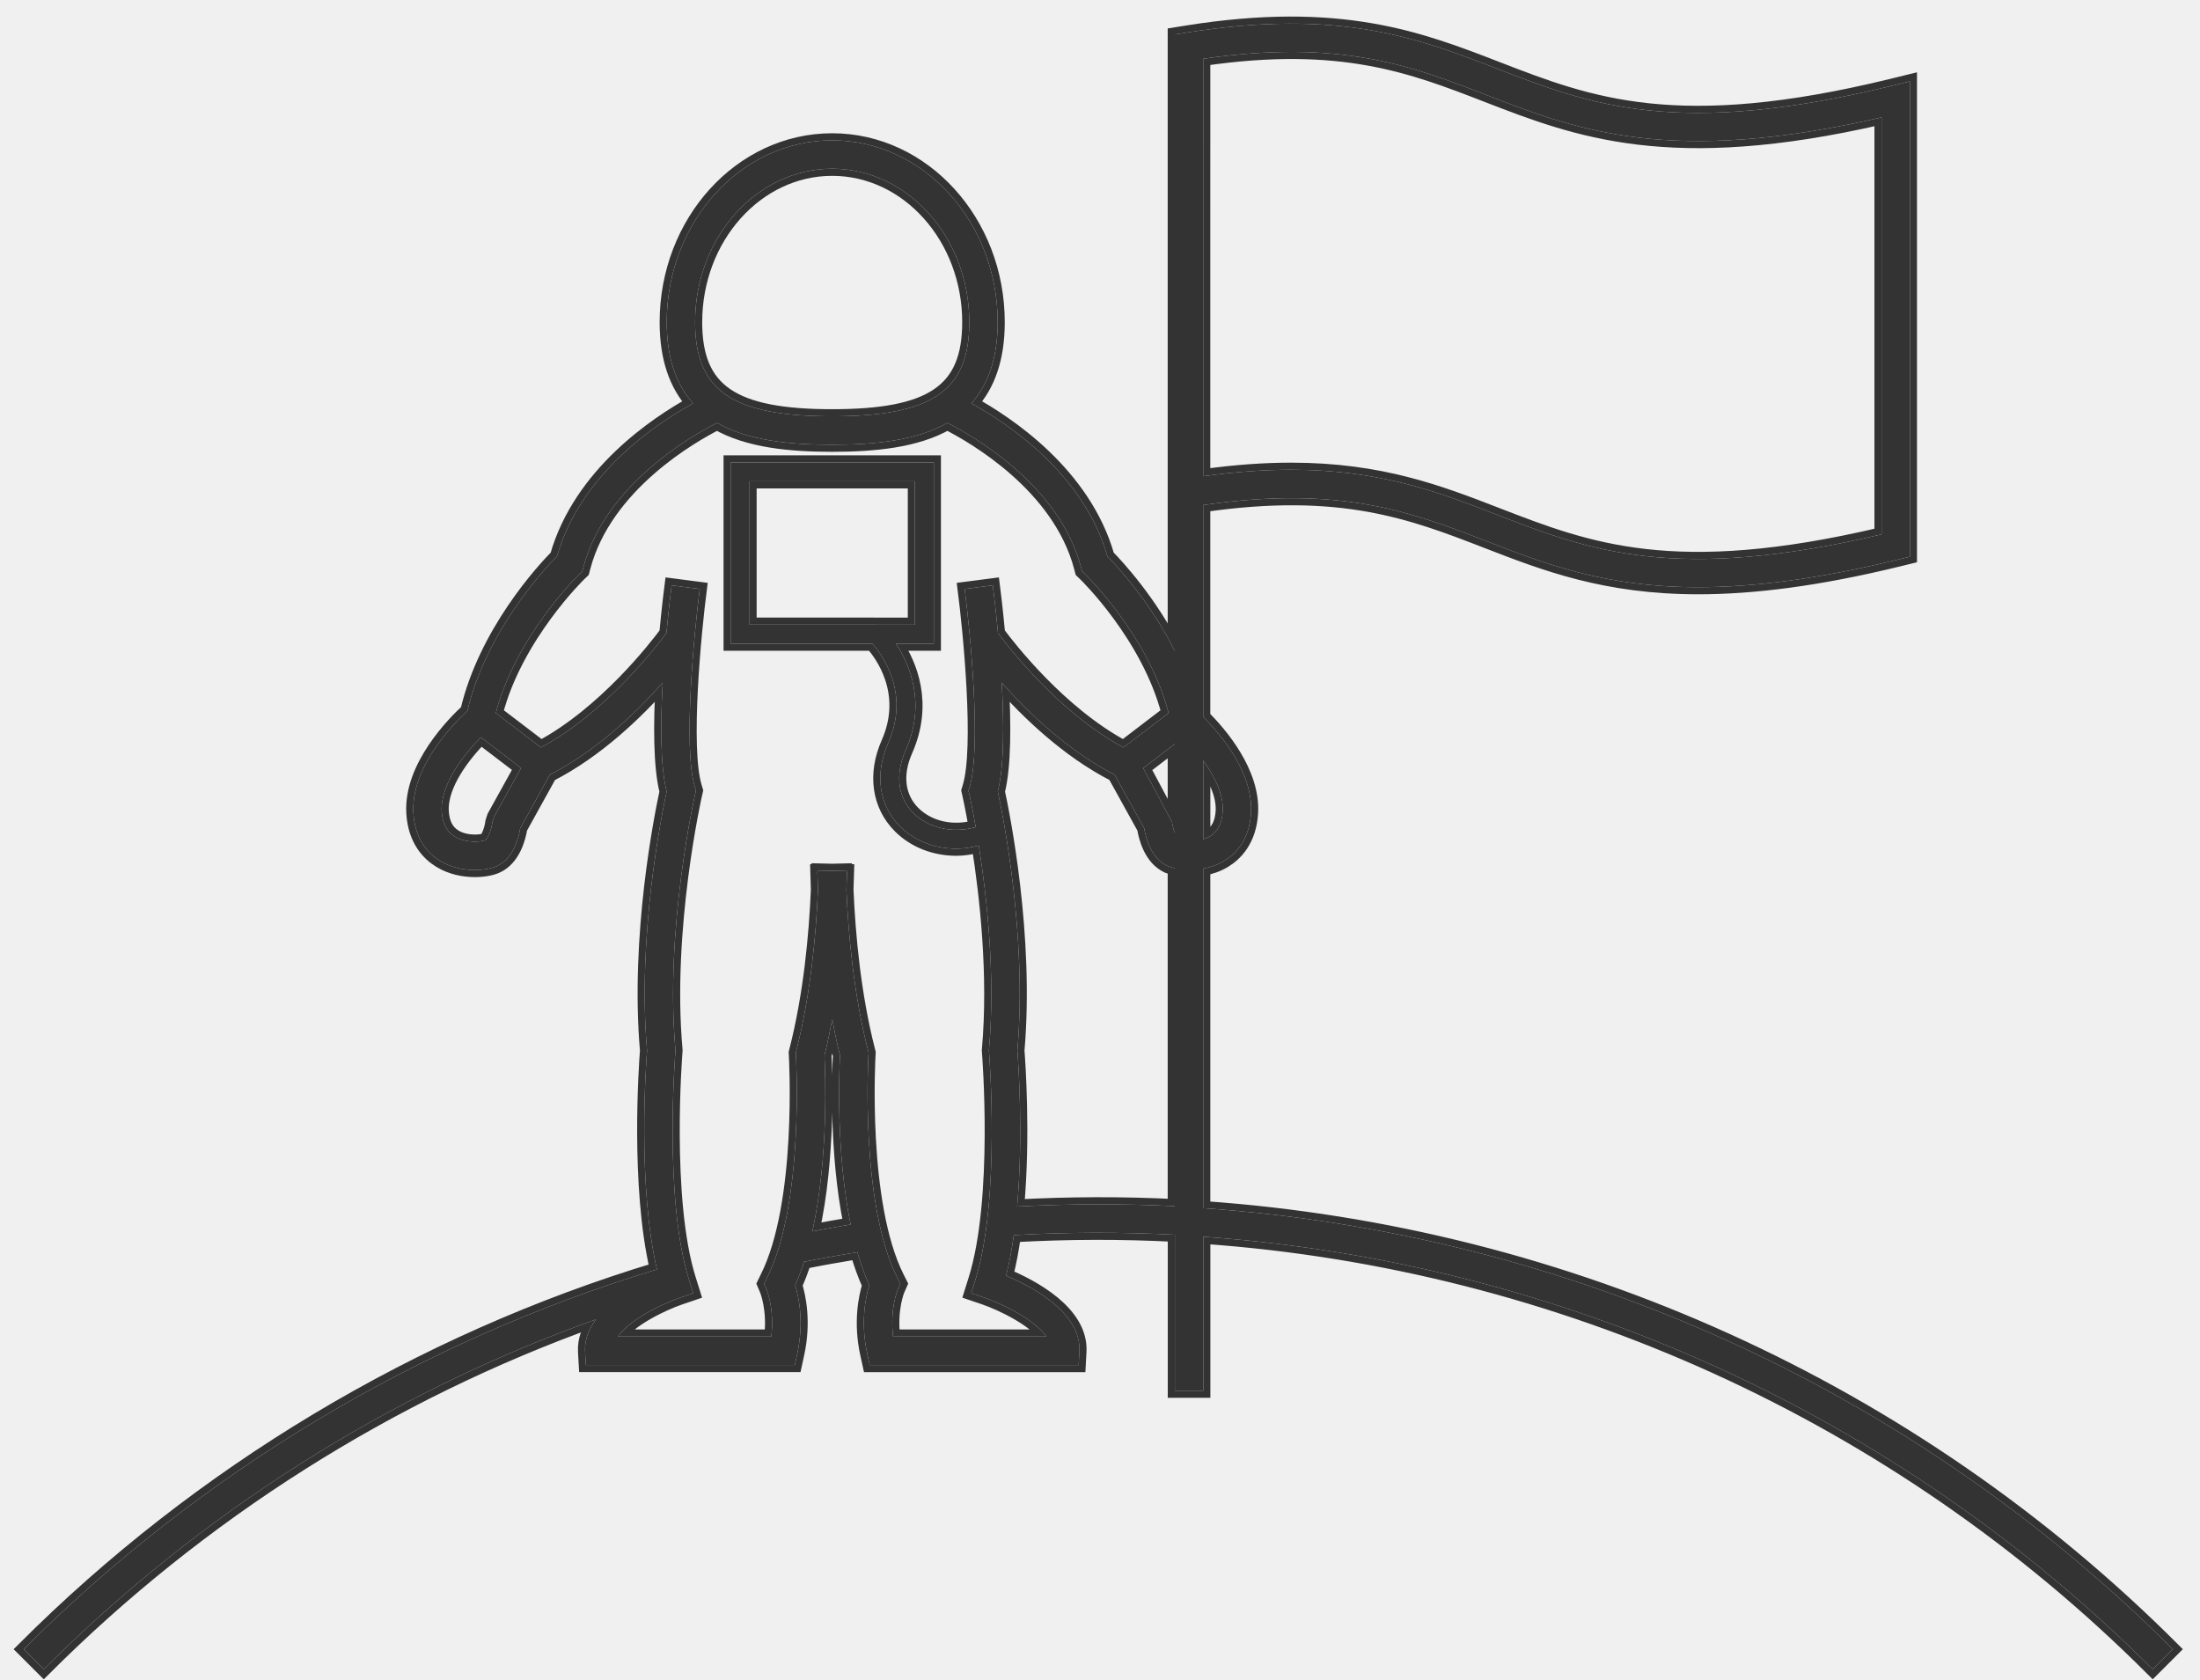
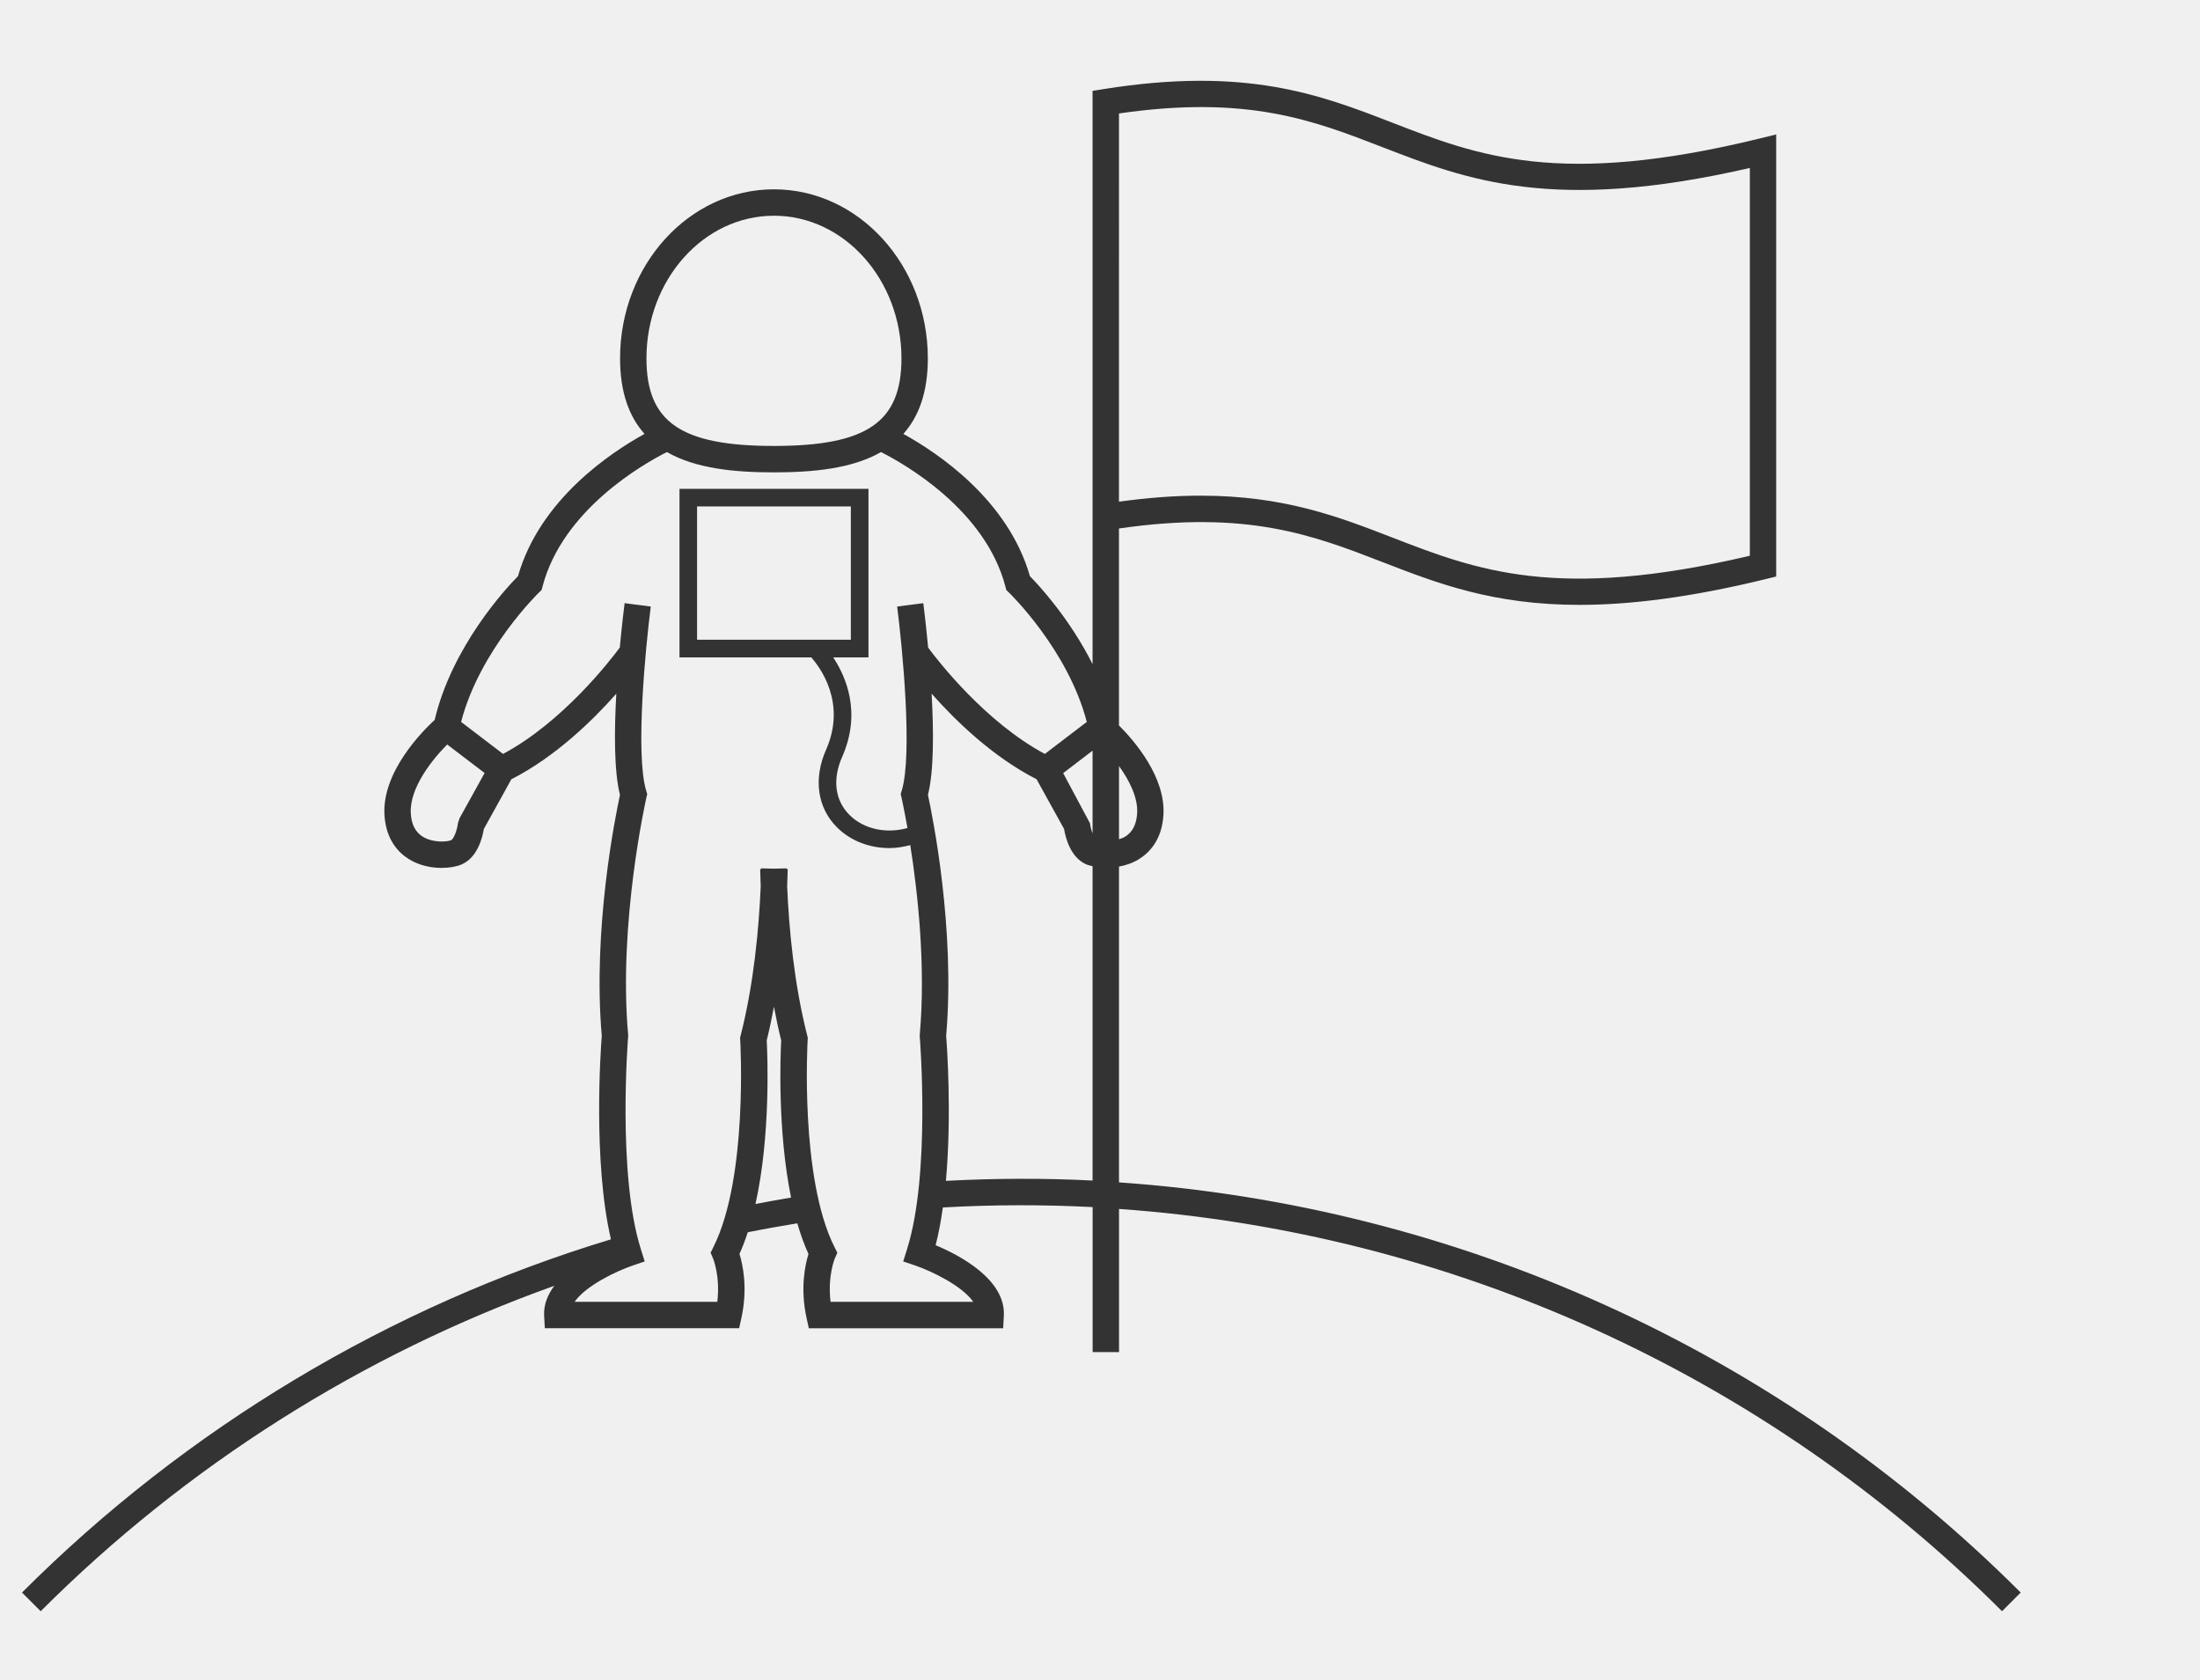
- <svg xmlns="http://www.w3.org/2000/svg" width="93" height="71" viewBox="0 0 93 71" fill="none">
+ <svg xmlns="http://www.w3.org/2000/svg" width="93" height="71" viewBox="0 0 100 71" fill="none">
  <mask id="path-1-outside-1" maskUnits="userSpaceOnUse" x="0" y="0" width="93" height="71" fill="black">
    <rect fill="white" width="93" height="71" />
    <path d="M50.863 51.07V36.716C51.168 36.659 51.478 36.559 51.76 36.385C52.234 36.096 52.812 35.513 52.883 34.377C52.991 32.657 51.58 31.018 50.862 30.301V21.349C56.696 20.503 59.69 21.655 62.846 22.878C65.326 23.839 67.862 24.821 71.797 24.821C74.07 24.82 76.813 24.493 80.279 23.644L80.736 23.532V3.439L79.994 3.621C70.888 5.85 67.191 4.417 63.279 2.901C60.027 1.64 56.66 0.34 50.166 1.377L49.662 1.458V27.516C48.627 25.453 47.236 23.944 46.814 23.516C45.82 20.036 42.605 17.901 41.061 17.05C41.749 16.279 42.174 15.186 42.174 13.618C42.174 9.381 39.035 5.933 35.178 5.933C31.321 5.933 28.185 9.38 28.185 13.618C28.185 15.185 28.609 16.279 29.297 17.05C27.754 17.9 24.538 20.034 23.545 23.516C22.964 24.105 20.545 26.727 19.758 30.049C19.219 30.544 17.353 32.41 17.476 34.377C17.546 35.513 18.125 36.096 18.598 36.385C19.065 36.671 19.602 36.776 20.071 36.776C20.442 36.776 20.77 36.712 20.987 36.617C21.712 36.298 21.931 35.385 21.992 35.008L23.243 32.748C25.245 31.727 26.939 30.075 28.014 28.858C27.918 30.562 27.909 32.385 28.181 33.459C27.973 34.416 26.931 39.552 27.353 44.409C27.305 45.018 26.945 50.125 27.771 53.658C17.721 56.7 8.474 62.237 1 69.713L1.849 70.562C8.453 63.958 16.466 58.892 25.195 55.771C24.9 56.171 24.704 56.624 24.733 57.133L24.765 57.699H33.598L33.701 57.227C33.997 55.873 33.763 54.804 33.613 54.321C33.755 54.012 33.877 53.678 33.99 53.337C34.736 53.187 35.489 53.054 36.242 52.931C36.385 53.423 36.551 53.894 36.749 54.324C36.599 54.806 36.364 55.877 36.661 57.23L36.765 57.701H45.598L45.629 57.135C45.721 55.47 43.583 54.365 42.529 53.926C42.667 53.389 42.773 52.809 42.857 52.21C45.136 52.081 47.408 52.077 49.665 52.193V58.785H50.865V52.277C65.917 53.34 80.206 59.767 91.001 70.562L91.85 69.713C80.826 58.689 66.237 52.136 50.863 51.07ZM51.688 34.302C51.655 34.807 51.475 35.154 51.136 35.361C51.051 35.413 50.957 35.442 50.864 35.473V32.146C51.335 32.801 51.733 33.581 51.688 34.302ZM50.863 2.485C56.705 1.638 59.691 2.797 62.847 4.02C66.658 5.496 70.593 7.021 79.538 4.962V22.588C70.766 24.656 67.128 23.248 63.28 21.758C60.858 20.82 58.373 19.857 54.577 19.857C53.463 19.857 52.235 19.94 50.862 20.131V9.894L50.863 2.485ZM49.664 35.212C49.609 35.071 49.562 34.903 49.544 34.747L48.326 32.468L49.662 31.447V35.212H49.664ZM35.179 7.133C38.375 7.133 40.975 10.042 40.975 13.618C40.975 16.518 39.404 17.597 35.179 17.597C30.954 17.597 29.384 16.519 29.384 13.618C29.384 10.042 31.984 7.133 35.179 7.133ZM20.887 34.522L20.816 34.745C20.777 35.077 20.619 35.467 20.504 35.517C20.338 35.59 19.696 35.65 19.223 35.362C18.884 35.154 18.704 34.808 18.673 34.303C18.601 33.155 19.643 31.854 20.328 31.167L22.028 32.463L20.887 34.522ZM34.34 52.052C35.037 48.925 34.886 45.273 34.851 44.614C34.978 44.108 35.083 43.596 35.18 43.087C35.277 43.599 35.382 44.108 35.509 44.614C35.475 45.252 35.333 48.703 35.958 51.76C35.417 51.851 34.879 51.949 34.34 52.052ZM44.237 56.498H37.752C37.612 55.33 37.943 54.533 37.946 54.527L38.061 54.267L37.933 54.013C36.346 50.865 36.709 44.656 36.712 44.592L36.718 44.497L36.695 44.406C36.093 42.052 35.862 39.533 35.78 37.612C35.791 37.338 35.8 37.074 35.806 36.826L35.753 36.825C35.753 36.815 35.753 36.804 35.752 36.797L35.179 36.811L34.606 36.797C34.606 36.806 34.606 36.817 34.605 36.825L34.552 36.826C34.558 37.075 34.567 37.339 34.578 37.614C34.496 39.534 34.265 42.052 33.663 44.406L33.64 44.498L33.646 44.592C33.649 44.655 34.012 50.863 32.425 54.013L32.301 54.267L32.41 54.523C32.414 54.532 32.745 55.33 32.605 56.498H26.119C26.623 55.771 27.999 55.109 28.75 54.853L29.305 54.664L29.129 54.103C28.053 50.697 28.546 44.515 28.551 44.454L28.555 44.402L28.551 44.351C28.098 39.261 29.369 33.63 29.383 33.575L29.419 33.42L29.373 33.267C28.866 31.602 29.352 26.661 29.581 24.897L28.392 24.743C28.38 24.835 28.276 25.65 28.172 26.763C27.717 27.376 25.568 30.149 22.867 31.596L20.959 30.141C21.808 26.875 24.468 24.29 24.496 24.263L24.618 24.146L24.661 23.983C25.576 20.495 29.243 18.416 30.313 17.875C31.637 18.635 33.417 18.798 35.179 18.798C36.941 18.798 38.721 18.635 40.046 17.875C41.117 18.417 44.784 20.496 45.699 23.983L45.742 24.147L45.864 24.264C45.892 24.29 48.55 26.866 49.399 30.141L47.493 31.596C44.792 30.149 42.642 27.376 42.188 26.763C42.084 25.651 41.98 24.835 41.968 24.743L40.779 24.897C41.008 26.661 41.494 31.602 40.987 33.267L40.941 33.42L40.977 33.575C40.981 33.592 41.098 34.114 41.247 34.963C40.28 35.234 39.264 35.017 38.611 34.367C37.951 33.709 37.83 32.748 38.28 31.729C39.167 29.722 38.455 28.085 37.872 27.207H39.476V19.547H30.886V27.207H36.875C37.263 27.644 38.494 29.265 37.548 31.406C36.965 32.724 37.152 34.043 38.046 34.933C38.666 35.551 39.528 35.875 40.429 35.875C40.743 35.875 41.061 35.822 41.376 35.741C41.709 37.854 42.087 41.203 41.808 44.351L41.804 44.402L41.808 44.453C41.813 44.516 42.307 50.693 41.23 54.103L41.054 54.663L41.609 54.851C42.358 55.109 43.733 55.771 44.237 56.498ZM31.685 26.405V20.347H38.675V26.406L31.685 26.405ZM42.996 51.001C43.266 47.984 43.044 44.875 43.007 44.407C43.429 39.55 42.386 34.414 42.179 33.457C42.452 32.384 42.442 30.561 42.346 28.856C43.421 30.073 45.115 31.725 47.117 32.746L48.367 35.006C48.429 35.383 48.648 36.296 49.375 36.616C49.453 36.649 49.559 36.675 49.662 36.699V50.986C47.453 50.875 45.228 50.882 42.996 51.001Z" />
  </mask>
  <path d="M50.863 51.07V36.716C51.168 36.659 51.478 36.559 51.76 36.385C52.234 36.096 52.812 35.513 52.883 34.377C52.991 32.657 51.58 31.018 50.862 30.301V21.349C56.696 20.503 59.69 21.655 62.846 22.878C65.326 23.839 67.862 24.821 71.797 24.821C74.07 24.82 76.813 24.493 80.279 23.644L80.736 23.532V3.439L79.994 3.621C70.888 5.85 67.191 4.417 63.279 2.901C60.027 1.64 56.66 0.34 50.166 1.377L49.662 1.458V27.516C48.627 25.453 47.236 23.944 46.814 23.516C45.82 20.036 42.605 17.901 41.061 17.05C41.749 16.279 42.174 15.186 42.174 13.618C42.174 9.381 39.035 5.933 35.178 5.933C31.321 5.933 28.185 9.38 28.185 13.618C28.185 15.185 28.609 16.279 29.297 17.05C27.754 17.9 24.538 20.034 23.545 23.516C22.964 24.105 20.545 26.727 19.758 30.049C19.219 30.544 17.353 32.41 17.476 34.377C17.546 35.513 18.125 36.096 18.598 36.385C19.065 36.671 19.602 36.776 20.071 36.776C20.442 36.776 20.77 36.712 20.987 36.617C21.712 36.298 21.931 35.385 21.992 35.008L23.243 32.748C25.245 31.727 26.939 30.075 28.014 28.858C27.918 30.562 27.909 32.385 28.181 33.459C27.973 34.416 26.931 39.552 27.353 44.409C27.305 45.018 26.945 50.125 27.771 53.658C17.721 56.7 8.474 62.237 1 69.713L1.849 70.562C8.453 63.958 16.466 58.892 25.195 55.771C24.9 56.171 24.704 56.624 24.733 57.133L24.765 57.699H33.598L33.701 57.227C33.997 55.873 33.763 54.804 33.613 54.321C33.755 54.012 33.877 53.678 33.99 53.337C34.736 53.187 35.489 53.054 36.242 52.931C36.385 53.423 36.551 53.894 36.749 54.324C36.599 54.806 36.364 55.877 36.661 57.23L36.765 57.701H45.598L45.629 57.135C45.721 55.47 43.583 54.365 42.529 53.926C42.667 53.389 42.773 52.809 42.857 52.21C45.136 52.081 47.408 52.077 49.665 52.193V58.785H50.865V52.277C65.917 53.34 80.206 59.767 91.001 70.562L91.85 69.713C80.826 58.689 66.237 52.136 50.863 51.07ZM51.688 34.302C51.655 34.807 51.475 35.154 51.136 35.361C51.051 35.413 50.957 35.442 50.864 35.473V32.146C51.335 32.801 51.733 33.581 51.688 34.302ZM50.863 2.485C56.705 1.638 59.691 2.797 62.847 4.02C66.658 5.496 70.593 7.021 79.538 4.962V22.588C70.766 24.656 67.128 23.248 63.28 21.758C60.858 20.82 58.373 19.857 54.577 19.857C53.463 19.857 52.235 19.94 50.862 20.131V9.894L50.863 2.485ZM49.664 35.212C49.609 35.071 49.562 34.903 49.544 34.747L48.326 32.468L49.662 31.447V35.212H49.664ZM35.179 7.133C38.375 7.133 40.975 10.042 40.975 13.618C40.975 16.518 39.404 17.597 35.179 17.597C30.954 17.597 29.384 16.519 29.384 13.618C29.384 10.042 31.984 7.133 35.179 7.133ZM20.887 34.522L20.816 34.745C20.777 35.077 20.619 35.467 20.504 35.517C20.338 35.59 19.696 35.65 19.223 35.362C18.884 35.154 18.704 34.808 18.673 34.303C18.601 33.155 19.643 31.854 20.328 31.167L22.028 32.463L20.887 34.522ZM34.34 52.052C35.037 48.925 34.886 45.273 34.851 44.614C34.978 44.108 35.083 43.596 35.18 43.087C35.277 43.599 35.382 44.108 35.509 44.614C35.475 45.252 35.333 48.703 35.958 51.76C35.417 51.851 34.879 51.949 34.34 52.052ZM44.237 56.498H37.752C37.612 55.33 37.943 54.533 37.946 54.527L38.061 54.267L37.933 54.013C36.346 50.865 36.709 44.656 36.712 44.592L36.718 44.497L36.695 44.406C36.093 42.052 35.862 39.533 35.78 37.612C35.791 37.338 35.8 37.074 35.806 36.826L35.753 36.825C35.753 36.815 35.753 36.804 35.752 36.797L35.179 36.811L34.606 36.797C34.606 36.806 34.606 36.817 34.605 36.825L34.552 36.826C34.558 37.075 34.567 37.339 34.578 37.614C34.496 39.534 34.265 42.052 33.663 44.406L33.64 44.498L33.646 44.592C33.649 44.655 34.012 50.863 32.425 54.013L32.301 54.267L32.41 54.523C32.414 54.532 32.745 55.33 32.605 56.498H26.119C26.623 55.771 27.999 55.109 28.75 54.853L29.305 54.664L29.129 54.103C28.053 50.697 28.546 44.515 28.551 44.454L28.555 44.402L28.551 44.351C28.098 39.261 29.369 33.63 29.383 33.575L29.419 33.42L29.373 33.267C28.866 31.602 29.352 26.661 29.581 24.897L28.392 24.743C28.38 24.835 28.276 25.65 28.172 26.763C27.717 27.376 25.568 30.149 22.867 31.596L20.959 30.141C21.808 26.875 24.468 24.29 24.496 24.263L24.618 24.146L24.661 23.983C25.576 20.495 29.243 18.416 30.313 17.875C31.637 18.635 33.417 18.798 35.179 18.798C36.941 18.798 38.721 18.635 40.046 17.875C41.117 18.417 44.784 20.496 45.699 23.983L45.742 24.147L45.864 24.264C45.892 24.29 48.55 26.866 49.399 30.141L47.493 31.596C44.792 30.149 42.642 27.376 42.188 26.763C42.084 25.651 41.98 24.835 41.968 24.743L40.779 24.897C41.008 26.661 41.494 31.602 40.987 33.267L40.941 33.42L40.977 33.575C40.981 33.592 41.098 34.114 41.247 34.963C40.28 35.234 39.264 35.017 38.611 34.367C37.951 33.709 37.83 32.748 38.28 31.729C39.167 29.722 38.455 28.085 37.872 27.207H39.476V19.547H30.886V27.207H36.875C37.263 27.644 38.494 29.265 37.548 31.406C36.965 32.724 37.152 34.043 38.046 34.933C38.666 35.551 39.528 35.875 40.429 35.875C40.743 35.875 41.061 35.822 41.376 35.741C41.709 37.854 42.087 41.203 41.808 44.351L41.804 44.402L41.808 44.453C41.813 44.516 42.307 50.693 41.23 54.103L41.054 54.663L41.609 54.851C42.358 55.109 43.733 55.771 44.237 56.498ZM31.685 26.405V20.347H38.675V26.406L31.685 26.405ZM42.996 51.001C43.266 47.984 43.044 44.875 43.007 44.407C43.429 39.55 42.386 34.414 42.179 33.457C42.452 32.384 42.442 30.561 42.346 28.856C43.421 30.073 45.115 31.725 47.117 32.746L48.367 35.006C48.429 35.383 48.648 36.296 49.375 36.616C49.453 36.649 49.559 36.675 49.662 36.699V50.986C47.453 50.875 45.228 50.882 42.996 51.001Z" fill="#333333" />
-   <path d="M50.863 51.07V36.716C51.168 36.659 51.478 36.559 51.76 36.385C52.234 36.096 52.812 35.513 52.883 34.377C52.991 32.657 51.58 31.018 50.862 30.301V21.349C56.696 20.503 59.69 21.655 62.846 22.878C65.326 23.839 67.862 24.821 71.797 24.821C74.07 24.82 76.813 24.493 80.279 23.644L80.736 23.532V3.439L79.994 3.621C70.888 5.85 67.191 4.417 63.279 2.901C60.027 1.64 56.66 0.34 50.166 1.377L49.662 1.458V27.516C48.627 25.453 47.236 23.944 46.814 23.516C45.82 20.036 42.605 17.901 41.061 17.05C41.749 16.279 42.174 15.186 42.174 13.618C42.174 9.381 39.035 5.933 35.178 5.933C31.321 5.933 28.185 9.38 28.185 13.618C28.185 15.185 28.609 16.279 29.297 17.05C27.754 17.9 24.538 20.034 23.545 23.516C22.964 24.105 20.545 26.727 19.758 30.049C19.219 30.544 17.353 32.41 17.476 34.377C17.546 35.513 18.125 36.096 18.598 36.385C19.065 36.671 19.602 36.776 20.071 36.776C20.442 36.776 20.77 36.712 20.987 36.617C21.712 36.298 21.931 35.385 21.992 35.008L23.243 32.748C25.245 31.727 26.939 30.075 28.014 28.858C27.918 30.562 27.909 32.385 28.181 33.459C27.973 34.416 26.931 39.552 27.353 44.409C27.305 45.018 26.945 50.125 27.771 53.658C17.721 56.7 8.474 62.237 1 69.713L1.849 70.562C8.453 63.958 16.466 58.892 25.195 55.771C24.9 56.171 24.704 56.624 24.733 57.133L24.765 57.699H33.598L33.701 57.227C33.997 55.873 33.763 54.804 33.613 54.321C33.755 54.012 33.877 53.678 33.99 53.337C34.736 53.187 35.489 53.054 36.242 52.931C36.385 53.423 36.551 53.894 36.749 54.324C36.599 54.806 36.364 55.877 36.661 57.23L36.765 57.701H45.598L45.629 57.135C45.721 55.47 43.583 54.365 42.529 53.926C42.667 53.389 42.773 52.809 42.857 52.21C45.136 52.081 47.408 52.077 49.665 52.193V58.785H50.865V52.277C65.917 53.34 80.206 59.767 91.001 70.562L91.85 69.713C80.826 58.689 66.237 52.136 50.863 51.07ZM51.688 34.302C51.655 34.807 51.475 35.154 51.136 35.361C51.051 35.413 50.957 35.442 50.864 35.473V32.146C51.335 32.801 51.733 33.581 51.688 34.302ZM50.863 2.485C56.705 1.638 59.691 2.797 62.847 4.02C66.658 5.496 70.593 7.021 79.538 4.962V22.588C70.766 24.656 67.128 23.248 63.28 21.758C60.858 20.82 58.373 19.857 54.577 19.857C53.463 19.857 52.235 19.94 50.862 20.131V9.894L50.863 2.485ZM49.664 35.212C49.609 35.071 49.562 34.903 49.544 34.747L48.326 32.468L49.662 31.447V35.212H49.664ZM35.179 7.133C38.375 7.133 40.975 10.042 40.975 13.618C40.975 16.518 39.404 17.597 35.179 17.597C30.954 17.597 29.384 16.519 29.384 13.618C29.384 10.042 31.984 7.133 35.179 7.133ZM20.887 34.522L20.816 34.745C20.777 35.077 20.619 35.467 20.504 35.517C20.338 35.59 19.696 35.65 19.223 35.362C18.884 35.154 18.704 34.808 18.673 34.303C18.601 33.155 19.643 31.854 20.328 31.167L22.028 32.463L20.887 34.522ZM34.34 52.052C35.037 48.925 34.886 45.273 34.851 44.614C34.978 44.108 35.083 43.596 35.18 43.087C35.277 43.599 35.382 44.108 35.509 44.614C35.475 45.252 35.333 48.703 35.958 51.76C35.417 51.851 34.879 51.949 34.34 52.052ZM44.237 56.498H37.752C37.612 55.33 37.943 54.533 37.946 54.527L38.061 54.267L37.933 54.013C36.346 50.865 36.709 44.656 36.712 44.592L36.718 44.497L36.695 44.406C36.093 42.052 35.862 39.533 35.78 37.612C35.791 37.338 35.8 37.074 35.806 36.826L35.753 36.825C35.753 36.815 35.753 36.804 35.752 36.797L35.179 36.811L34.606 36.797C34.606 36.806 34.606 36.817 34.605 36.825L34.552 36.826C34.558 37.075 34.567 37.339 34.578 37.614C34.496 39.534 34.265 42.052 33.663 44.406L33.64 44.498L33.646 44.592C33.649 44.655 34.012 50.863 32.425 54.013L32.301 54.267L32.41 54.523C32.414 54.532 32.745 55.33 32.605 56.498H26.119C26.623 55.771 27.999 55.109 28.75 54.853L29.305 54.664L29.129 54.103C28.053 50.697 28.546 44.515 28.551 44.454L28.555 44.402L28.551 44.351C28.098 39.261 29.369 33.63 29.383 33.575L29.419 33.42L29.373 33.267C28.866 31.602 29.352 26.661 29.581 24.897L28.392 24.743C28.38 24.835 28.276 25.65 28.172 26.763C27.717 27.376 25.568 30.149 22.867 31.596L20.959 30.141C21.808 26.875 24.468 24.29 24.496 24.263L24.618 24.146L24.661 23.983C25.576 20.495 29.243 18.416 30.313 17.875C31.637 18.635 33.417 18.798 35.179 18.798C36.941 18.798 38.721 18.635 40.046 17.875C41.117 18.417 44.784 20.496 45.699 23.983L45.742 24.147L45.864 24.264C45.892 24.29 48.55 26.866 49.399 30.141L47.493 31.596C44.792 30.149 42.642 27.376 42.188 26.763C42.084 25.651 41.98 24.835 41.968 24.743L40.779 24.897C41.008 26.661 41.494 31.602 40.987 33.267L40.941 33.42L40.977 33.575C40.981 33.592 41.098 34.114 41.247 34.963C40.28 35.234 39.264 35.017 38.611 34.367C37.951 33.709 37.83 32.748 38.28 31.729C39.167 29.722 38.455 28.085 37.872 27.207H39.476V19.547H30.886V27.207H36.875C37.263 27.644 38.494 29.265 37.548 31.406C36.965 32.724 37.152 34.043 38.046 34.933C38.666 35.551 39.528 35.875 40.429 35.875C40.743 35.875 41.061 35.822 41.376 35.741C41.709 37.854 42.087 41.203 41.808 44.351L41.804 44.402L41.808 44.453C41.813 44.516 42.307 50.693 41.23 54.103L41.054 54.663L41.609 54.851C42.358 55.109 43.733 55.771 44.237 56.498ZM31.685 26.405V20.347H38.675V26.406L31.685 26.405ZM42.996 51.001C43.266 47.984 43.044 44.875 43.007 44.407C43.429 39.55 42.386 34.414 42.179 33.457C42.452 32.384 42.442 30.561 42.346 28.856C43.421 30.073 45.115 31.725 47.117 32.746L48.367 35.006C48.429 35.383 48.648 36.296 49.375 36.616C49.453 36.649 49.559 36.675 49.662 36.699V50.986C47.453 50.875 45.228 50.882 42.996 51.001Z" stroke="#333333" stroke-width="0.6" mask="url(#path-1-outside-1)" />
+   <path d="M50.863 51.07V36.716C51.168 36.659 51.478 36.559 51.76 36.385C52.234 36.096 52.812 35.513 52.883 34.377C52.991 32.657 51.58 31.018 50.862 30.301V21.349C56.696 20.503 59.69 21.655 62.846 22.878C65.326 23.839 67.862 24.821 71.797 24.821C74.07 24.82 76.813 24.493 80.279 23.644L80.736 23.532V3.439L79.994 3.621C70.888 5.85 67.191 4.417 63.279 2.901C60.027 1.64 56.66 0.34 50.166 1.377L49.662 1.458V27.516C48.627 25.453 47.236 23.944 46.814 23.516C45.82 20.036 42.605 17.901 41.061 17.05C41.749 16.279 42.174 15.186 42.174 13.618C42.174 9.381 39.035 5.933 35.178 5.933C31.321 5.933 28.185 9.38 28.185 13.618C28.185 15.185 28.609 16.279 29.297 17.05C27.754 17.9 24.538 20.034 23.545 23.516C22.964 24.105 20.545 26.727 19.758 30.049C19.219 30.544 17.353 32.41 17.476 34.377C17.546 35.513 18.125 36.096 18.598 36.385C19.065 36.671 19.602 36.776 20.071 36.776C20.442 36.776 20.77 36.712 20.987 36.617C21.712 36.298 21.931 35.385 21.992 35.008L23.243 32.748C25.245 31.727 26.939 30.075 28.014 28.858C27.918 30.562 27.909 32.385 28.181 33.459C27.973 34.416 26.931 39.552 27.353 44.409C27.305 45.018 26.945 50.125 27.771 53.658C17.721 56.7 8.474 62.237 1 69.713L1.849 70.562C8.453 63.958 16.466 58.892 25.195 55.771C24.9 56.171 24.704 56.624 24.733 57.133L24.765 57.699H33.598L33.701 57.227C33.997 55.873 33.763 54.804 33.613 54.321C33.755 54.012 33.877 53.678 33.99 53.337C34.736 53.187 35.489 53.054 36.242 52.931C36.385 53.423 36.551 53.894 36.749 54.324C36.599 54.806 36.364 55.877 36.661 57.23L36.765 57.701H45.598L45.629 57.135C45.721 55.47 43.583 54.365 42.529 53.926C42.667 53.389 42.773 52.809 42.857 52.21C45.136 52.081 47.408 52.077 49.665 52.193V58.785H50.865V52.277C65.917 53.34 80.206 59.767 91.001 70.562L91.85 69.713C80.826 58.689 66.237 52.136 50.863 51.07ZM51.688 34.302C51.655 34.807 51.475 35.154 51.136 35.361C51.051 35.413 50.957 35.442 50.864 35.473V32.146C51.335 32.801 51.733 33.581 51.688 34.302ZM50.863 2.485C56.705 1.638 59.691 2.797 62.847 4.02C66.658 5.496 70.593 7.021 79.538 4.962V22.588C70.766 24.656 67.128 23.248 63.28 21.758C60.858 20.82 58.373 19.857 54.577 19.857C53.463 19.857 52.235 19.94 50.862 20.131V9.894L50.863 2.485ZM49.664 35.212C49.609 35.071 49.562 34.903 49.544 34.747L48.326 32.468L49.662 31.447V35.212H49.664ZM35.179 7.133C38.375 7.133 40.975 10.042 40.975 13.618C40.975 16.518 39.404 17.597 35.179 17.597C30.954 17.597 29.384 16.519 29.384 13.618C29.384 10.042 31.984 7.133 35.179 7.133ZM20.887 34.522L20.816 34.745C20.777 35.077 20.619 35.467 20.504 35.517C20.338 35.59 19.696 35.65 19.223 35.362C18.884 35.154 18.704 34.808 18.673 34.303C18.601 33.155 19.643 31.854 20.328 31.167L22.028 32.463L20.887 34.522ZM34.34 52.052C35.037 48.925 34.886 45.273 34.851 44.614C34.978 44.108 35.083 43.596 35.18 43.087C35.277 43.599 35.382 44.108 35.509 44.614C35.475 45.252 35.333 48.703 35.958 51.76C35.417 51.851 34.879 51.949 34.34 52.052ZM44.237 56.498H37.752C37.612 55.33 37.943 54.533 37.946 54.527L38.061 54.267L37.933 54.013C36.346 50.865 36.709 44.656 36.712 44.592L36.718 44.497L36.695 44.406C36.093 42.052 35.862 39.533 35.78 37.612C35.791 37.338 35.8 37.074 35.806 36.826L35.753 36.825C35.753 36.815 35.753 36.804 35.752 36.797L35.179 36.811L34.606 36.797C34.606 36.806 34.606 36.817 34.605 36.825L34.552 36.826C34.558 37.075 34.567 37.339 34.578 37.614C34.496 39.534 34.265 42.052 33.663 44.406L33.64 44.498L33.646 44.592C33.649 44.655 34.012 50.863 32.425 54.013L32.301 54.267L32.41 54.523C32.414 54.532 32.745 55.33 32.605 56.498H26.119C26.623 55.771 27.999 55.109 28.75 54.853L29.305 54.664L29.129 54.103C28.053 50.697 28.546 44.515 28.551 44.454L28.555 44.402L28.551 44.351C28.098 39.261 29.369 33.63 29.383 33.575L29.419 33.42L29.373 33.267C28.866 31.602 29.352 26.661 29.581 24.897L28.392 24.743C28.38 24.835 28.276 25.65 28.172 26.763C27.717 27.376 25.568 30.149 22.867 31.596L20.959 30.141C21.808 26.875 24.468 24.29 24.496 24.263L24.618 24.146L24.661 23.983C25.576 20.495 29.243 18.416 30.313 17.875C31.637 18.635 33.417 18.798 35.179 18.798C36.941 18.798 38.721 18.635 40.046 17.875C41.117 18.417 44.784 20.496 45.699 23.983L45.742 24.147L45.864 24.264C45.892 24.29 48.55 26.866 49.399 30.141L47.493 31.596C44.792 30.149 42.642 27.376 42.188 26.763C42.084 25.651 41.98 24.835 41.968 24.743L40.779 24.897C41.008 26.661 41.494 31.602 40.987 33.267L40.941 33.42L40.977 33.575C40.981 33.592 41.098 34.114 41.247 34.963C40.28 35.234 39.264 35.017 38.611 34.367C37.951 33.709 37.83 32.748 38.28 31.729C39.167 29.722 38.455 28.085 37.872 27.207H39.476V19.547H30.886V27.207H36.875C37.263 27.644 38.494 29.265 37.548 31.406C36.965 32.724 37.152 34.043 38.046 34.933C38.666 35.551 39.528 35.875 40.429 35.875C40.743 35.875 41.061 35.822 41.376 35.741C41.709 37.854 42.087 41.203 41.808 44.351L41.804 44.402L41.808 44.453C41.813 44.516 42.307 50.693 41.23 54.103L41.054 54.663L41.609 54.851C42.358 55.109 43.733 55.771 44.237 56.498ZM31.685 26.405V20.347H38.675V26.406L31.685 26.405ZM42.996 51.001C43.266 47.984 43.044 44.875 43.007 44.407C43.429 39.55 42.386 34.414 42.179 33.457C42.452 32.384 42.442 30.561 42.346 28.856C43.421 30.073 45.115 31.725 47.117 32.746L48.367 35.006C48.429 35.383 48.648 36.296 49.375 36.616C49.453 36.649 49.559 36.675 49.662 36.699V50.986C47.453 50.875 45.228 50.882 42.996 51.001Z" mask="url(#path-1-outside-1)" />
</svg>
